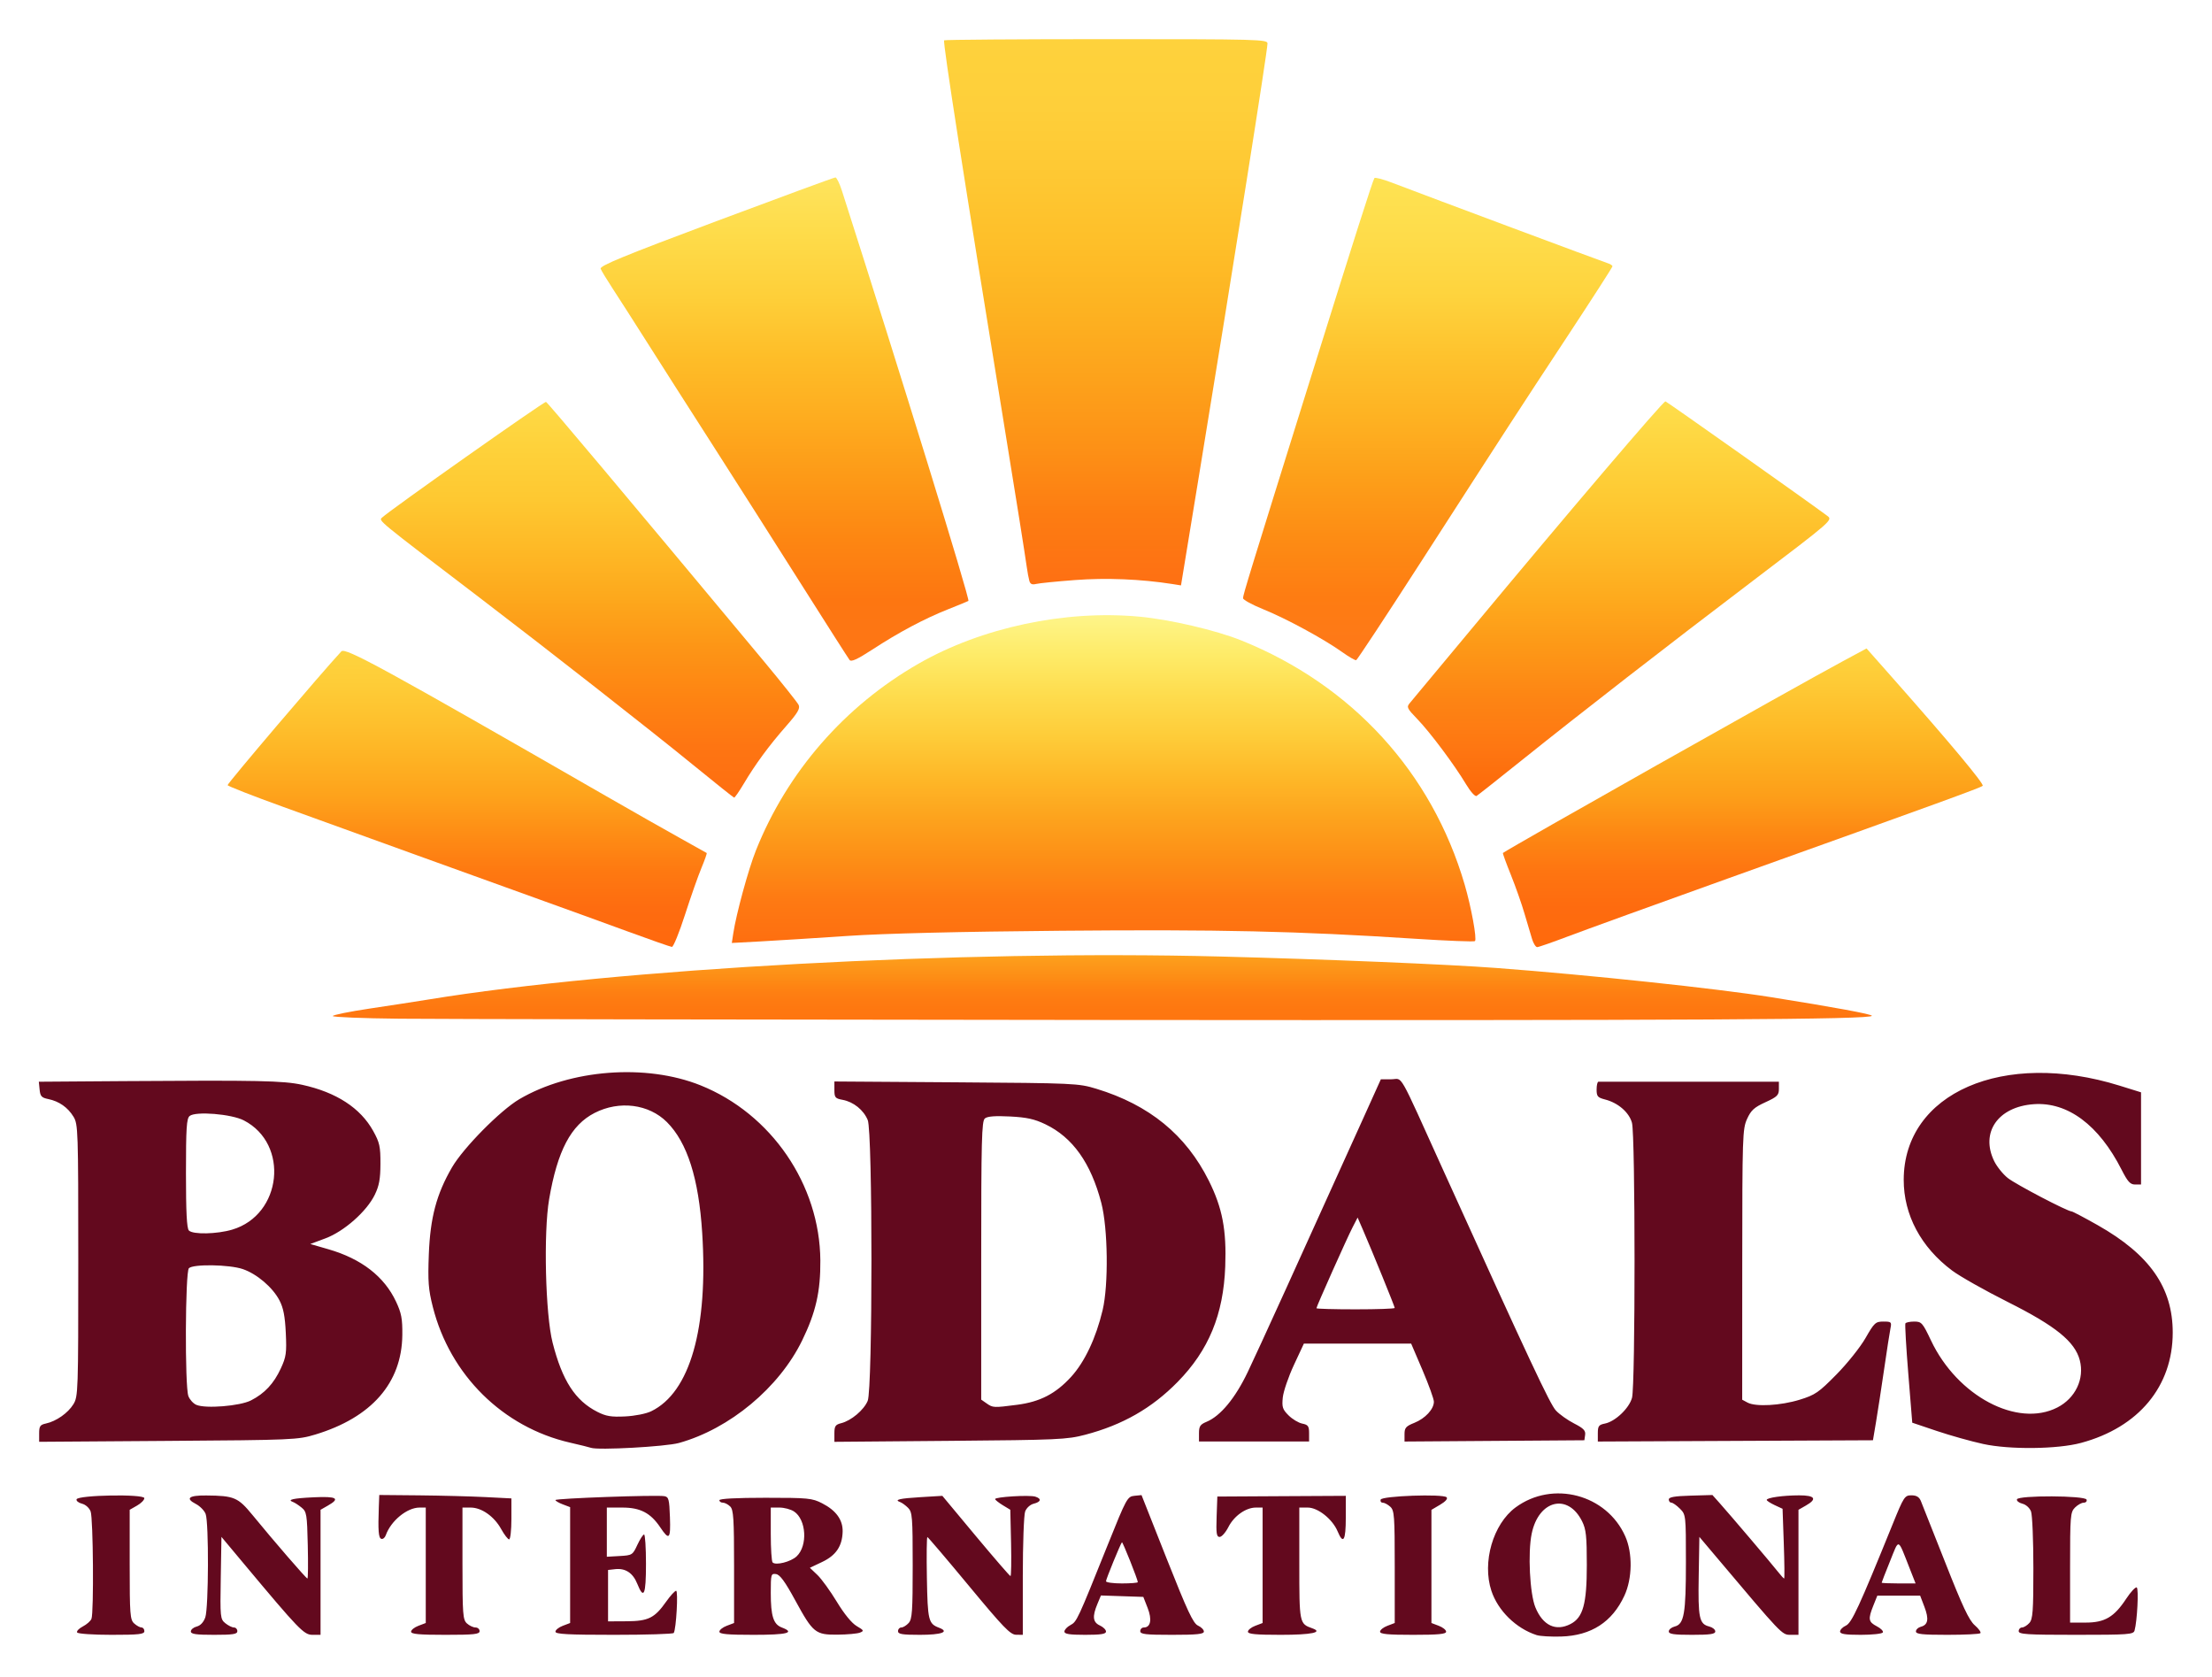
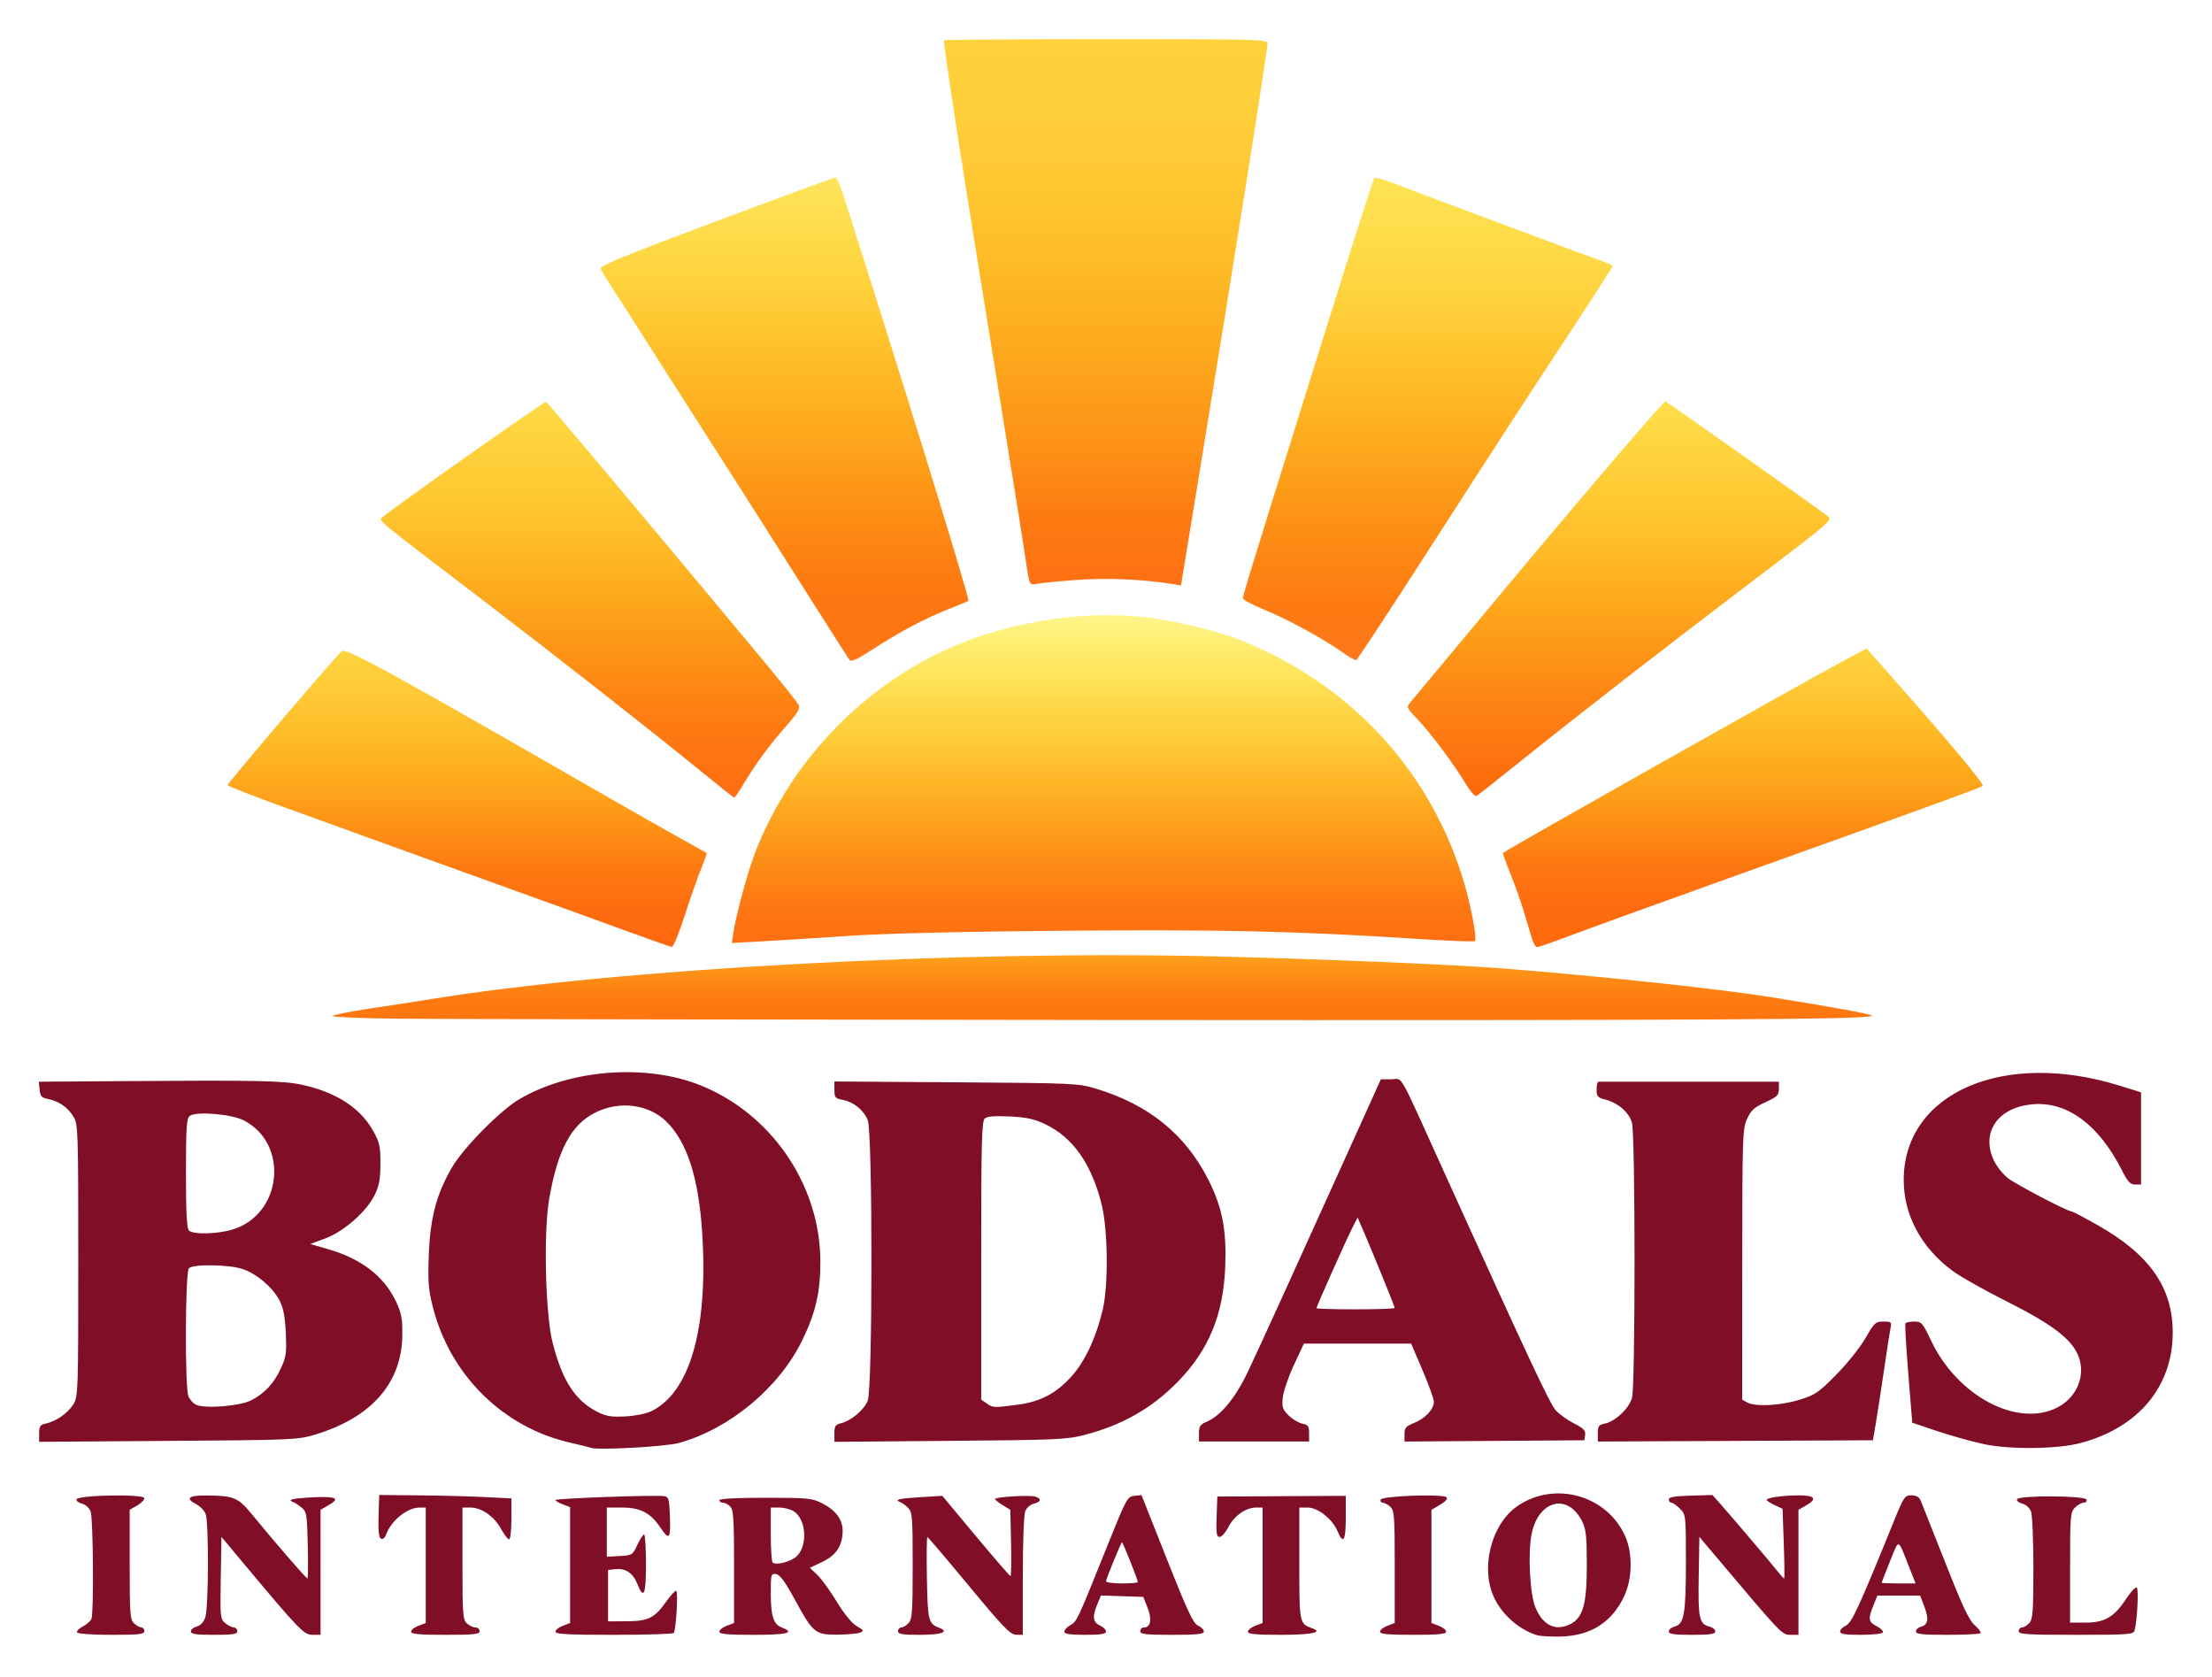
<svg xmlns="http://www.w3.org/2000/svg" width="904" height="685" viewBox="316 74 904 685" role="img" aria-labelledby="title desc">
  <defs>
    <linearGradient id="sun-0" gradientUnits="userSpaceOnUse" x1="0" y1="90" x2="0" y2="312">
      <stop offset="0%" stop-color="#fed23c" />
      <stop offset="12.5%" stop-color="#fecf3a" />
      <stop offset="25%" stop-color="#fec833" />
      <stop offset="37.5%" stop-color="#febf29" />
      <stop offset="50%" stop-color="#fdb221" />
      <stop offset="62.5%" stop-color="#fda21b" />
      <stop offset="75%" stop-color="#fd9116" />
      <stop offset="87.5%" stop-color="#fd7c12" />
      <stop offset="100%" stop-color="#fe7013" />
    </linearGradient>
    <linearGradient id="sun-1" gradientUnits="userSpaceOnUse" x1="0" y1="146" x2="0" y2="344">
      <stop offset="0%" stop-color="#fee45d" />
      <stop offset="12.5%" stop-color="#fedb49" />
      <stop offset="25%" stop-color="#fecf39" />
      <stop offset="37.5%" stop-color="#febd28" />
      <stop offset="50%" stop-color="#feac1f" />
      <stop offset="62.5%" stop-color="#fd9917" />
      <stop offset="75%" stop-color="#fd8612" />
      <stop offset="87.5%" stop-color="#fd7611" />
      <stop offset="100%" stop-color="#fe7616" />
    </linearGradient>
    <linearGradient id="sun-2" gradientUnits="userSpaceOnUse" x1="0" y1="146" x2="0" y2="343">
      <stop offset="0%" stop-color="#fee353" />
      <stop offset="12.5%" stop-color="#fedc4a" />
      <stop offset="25%" stop-color="#fed33d" />
      <stop offset="37.5%" stop-color="#fec22d" />
      <stop offset="50%" stop-color="#feb222" />
      <stop offset="62.5%" stop-color="#fd9f19" />
      <stop offset="75%" stop-color="#fd8c14" />
      <stop offset="87.5%" stop-color="#fe7c12" />
      <stop offset="100%" stop-color="#fe781a" />
    </linearGradient>
    <linearGradient id="sun-3" gradientUnits="userSpaceOnUse" x1="0" y1="238" x2="0" y2="399">
      <stop offset="0%" stop-color="#feda46" />
      <stop offset="12.5%" stop-color="#fed13a" />
      <stop offset="25%" stop-color="#fec831" />
      <stop offset="37.5%" stop-color="#feb926" />
      <stop offset="50%" stop-color="#fda81c" />
      <stop offset="62.5%" stop-color="#fd9516" />
      <stop offset="75%" stop-color="#fe8412" />
      <stop offset="87.5%" stop-color="#fe7512" />
      <stop offset="100%" stop-color="#fe6e11" />
    </linearGradient>
    <linearGradient id="sun-4" gradientUnits="userSpaceOnUse" x1="0" y1="238" x2="0" y2="399">
      <stop offset="0%" stop-color="#fede4c" />
      <stop offset="12.5%" stop-color="#fed43e" />
      <stop offset="25%" stop-color="#fec932" />
      <stop offset="37.5%" stop-color="#febb28" />
      <stop offset="50%" stop-color="#feaa1d" />
      <stop offset="62.5%" stop-color="#fd9817" />
      <stop offset="75%" stop-color="#fd8514" />
      <stop offset="87.5%" stop-color="#fe7712" />
      <stop offset="100%" stop-color="#fc680a" />
    </linearGradient>
    <linearGradient id="sun-5" gradientUnits="userSpaceOnUse" x1="0" y1="325" x2="0" y2="458">
      <stop offset="0%" stop-color="#fef58a" />
      <stop offset="12.5%" stop-color="#feeb68" />
      <stop offset="25%" stop-color="#fedc4d" />
      <stop offset="37.5%" stop-color="#fecc39" />
      <stop offset="50%" stop-color="#feb828" />
      <stop offset="62.5%" stop-color="#fda31d" />
      <stop offset="75%" stop-color="#fd8f16" />
      <stop offset="87.5%" stop-color="#fe7a13" />
      <stop offset="100%" stop-color="#fe6f10" />
    </linearGradient>
    <linearGradient id="sun-6" gradientUnits="userSpaceOnUse" x1="0" y1="339" x2="0" y2="460">
      <stop offset="0%" stop-color="#fdd43f" />
      <stop offset="12.5%" stop-color="#fecc37" />
      <stop offset="25%" stop-color="#fec02d" />
      <stop offset="37.5%" stop-color="#feb223" />
      <stop offset="50%" stop-color="#fea21b" />
      <stop offset="62.5%" stop-color="#fe8d15" />
      <stop offset="75%" stop-color="#fe7911" />
      <stop offset="87.5%" stop-color="#fe6c10" />
      <stop offset="100%" stop-color="#ff680d" />
    </linearGradient>
    <linearGradient id="sun-7" gradientUnits="userSpaceOnUse" x1="0" y1="339" x2="0" y2="460">
      <stop offset="0%" stop-color="#fed43e" />
      <stop offset="12.5%" stop-color="#fec935" />
      <stop offset="25%" stop-color="#febc29" />
      <stop offset="37.5%" stop-color="#fdae1f" />
      <stop offset="50%" stop-color="#fd9e19" />
      <stop offset="62.5%" stop-color="#fd8813" />
      <stop offset="75%" stop-color="#fe7511" />
      <stop offset="87.5%" stop-color="#fe6b0f" />
      <stop offset="100%" stop-color="#ff6a0c" />
    </linearGradient>
    <linearGradient id="sun-8" gradientUnits="userSpaceOnUse" x1="0" y1="464" x2="0" y2="490">
      <stop offset="0%" stop-color="#fda31d" />
      <stop offset="12.5%" stop-color="#fd9a1a" />
      <stop offset="25%" stop-color="#fd9318" />
      <stop offset="37.5%" stop-color="#fd8c15" />
      <stop offset="50%" stop-color="#fe8413" />
      <stop offset="62.5%" stop-color="#fe7e12" />
      <stop offset="75%" stop-color="#fe7a11" />
      <stop offset="87.5%" stop-color="#fe7710" />
      <stop offset="100%" stop-color="#fe7610" />
    </linearGradient>
  </defs>
  <g id="sun">
    <path d="M736.67 311.33C736.38 310.33 735.89 307.7 735.59 305.5C734.75 299.57 731.46 278.89 726.51 248.5C709.87 146.42 701.24 91.1 701.85 90.48C702.12 90.22 731.96 90 768.17 90C830.2 90 834 90.1 834 91.75C834 94.77 820.21 181.77 806.33 266.35L798.65 313.2 795.07 312.63C782.35 310.63 768.1 310.04 755.36 311.01C747.81 311.58 740.64 312.3 739.41 312.61C737.81 313.01 737.04 312.66 736.67 311.33Z" fill="url(#sun-0)" />
    <path d="M663.21 343.68C662.7 343.03 653.6 328.77 642.99 312C632.38 295.23 616.19 269.8 607.03 255.5C597.86 241.2 585.93 222.53 580.53 214C575.12 205.47 568.76 195.54 566.38 191.91C564.01 188.29 561.8 184.65 561.48 183.82C561.02 182.62 570.74 178.62 608.7 164.4C634.99 154.56 656.91 146.5 657.42 146.5C657.92 146.5 659.13 148.97 660.1 152C683.89 226.27 712.47 318.91 711.77 319.53C711.62 319.66 707.9 321.2 703.5 322.94C693.75 326.81 683.33 332.35 672.38 339.5C666.37 343.41 663.88 344.55 663.21 343.68Z" fill="url(#sun-1)" />
    <path d="M864.5 340.43C856.99 335.07 841.54 326.69 832.25 322.94C827.71 321.1 824 319.07 824 318.42C824 317.08 826.59 308.66 851.94 227.5C869.62 170.92 876.85 148.25 877.68 146.77C877.9 146.38 881.11 147.2 884.79 148.61C900.51 154.62 970.69 180.81 972.75 181.44C973.99 181.82 974.99 182.44 974.98 182.82C974.97 183.19 966.66 196.1 956.52 211.5C936.32 242.16 933.01 247.27 896.13 304.5C882.31 325.95 870.66 343.61 870.25 343.75C869.83 343.89 867.25 342.39 864.5 340.43Z" fill="url(#sun-2)" />
    <path d="M599 386.34C582 372.46 539.31 339.03 512 318.21C469.56 285.87 470.74 286.83 472.16 285.47C475.23 282.52 538.4 237.97 539.14 238.22C539.83 238.46 570.42 274.87 627.89 343.84C635.37 352.83 641.89 361.02 642.38 362.03C643.07 363.5 642.03 365.28 637.28 370.69C630.27 378.68 624.7 386.25 619.95 394.25C618.07 397.41 616.3 399.96 616.02 399.91C615.73 399.85 608.08 393.75 599 386.34Z" fill="url(#sun-3)" />
    <path d="M915.17 394.49C910.43 386.56 900.42 373.17 895.2 367.78C891.01 363.45 890.76 362.91 892.15 361.28C892.99 360.3 903.96 347.12 916.53 332C957.07 283.24 995.62 238 996.63 238C997.05 238 1056.19 279.83 1062.78 284.78C1065.06 286.49 1064.97 286.58 1032.79 311C996.36 338.65 962.58 364.88 937.5 384.97C928.15 392.46 920.03 398.88 919.45 399.23C918.86 399.59 916.96 397.49 915.17 394.49Z" fill="url(#sun-4)" />
    <path d="M615.67 455.4C616.89 447.37 621.85 429.2 624.93 421.49C637.72 389.44 661.19 362.49 691.39 345.18C717.13 330.42 751.23 323.15 781.58 325.96C794.13 327.12 812.94 331.51 823.32 335.69C868.56 353.92 901.19 389.61 914.59 435.49C917.29 444.74 919.65 457.68 918.79 458.54C918.47 458.86 907.47 458.43 894.35 457.58C846.14 454.45 814.57 453.74 749.5 454.31C708.2 454.67 677.34 455.42 662.5 456.42C649.85 457.28 634 458.27 627.29 458.64L615.08 459.3 615.67 455.4Z" fill="url(#sun-5)" />
    <path d="M572.5 454.59C563.15 451.16 546.95 445.29 536.5 441.54C526.05 437.79 503.32 429.59 486 423.32C468.68 417.05 444.27 408.23 431.77 403.71C419.27 399.2 409.03 395.19 409.02 394.81C409 394.02 447.35 348.93 455.51 340.15C457.11 338.44 472.73 346.98 563.5 399.17C574.5 405.5 588.23 413.29 594 416.49C599.77 419.69 604.64 422.41 604.81 422.54C604.98 422.68 604.01 425.42 602.67 428.64C601.32 431.86 598.3 440.46 595.95 447.75C593.61 455.04 591.19 460.96 590.59 460.91C589.99 460.86 581.85 458.02 572.5 454.59Z" fill="url(#sun-6)" />
    <path d="M942.14 457.75C941.58 455.96 940.19 451.27 939.04 447.33C937.9 443.38 935.38 436.24 933.45 431.44C931.52 426.65 930.06 422.64 930.22 422.53C933.52 420.14 1048.9 355.06 1069.16 344.16L1078.82 338.96 1089.23 350.73C1112.91 377.5 1127.01 394.39 1126.28 395.09C1125.46 395.87 1109.18 401.79 1022 433.01C992.58 443.55 963.28 454.16 956.89 456.59C950.5 459.01 944.8 461 944.22 461C943.63 461 942.7 459.54 942.14 457.75Z" fill="url(#sun-7)" />
    <path d="M479.25 490.25C464.26 490.1 452 489.6 452 489.16C452 488.72 458.86 487.33 467.25 486.08C475.64 484.83 486.32 483.18 491 482.42C568.35 469.75 709 462.12 814.76 464.84C857.51 465.94 907.49 468.01 927.5 469.52C965.78 472.4 1017.47 477.89 1039.74 481.44C1065.58 485.55 1081 488.4 1081 489.05C1081 490.59 1009.5 490.98 766.59 490.77C623.54 490.64 494.24 490.41 479.25 490.25Z" fill="url(#sun-8)" />
  </g>
  <g id="wordmark">
-     <path d="M943.99 742.11C935.6 739.4 928.21 732.17 925.51 724.04C921.64 712.37 926.17 696.73 935.4 689.93C950.56 678.77 972.63 684.61 980.22 701.77C983.27 708.65 983.11 718.99 979.86 726C974.86 736.8 966.31 742.32 954 742.7C949.88 742.82 945.37 742.56 943.99 742.11ZM957.87 737.57C962.97 734.93 964.5 729.37 964.5 713.53C964.5 701.7 964.2 698.89 962.58 695.63C956.79 683.98 944.82 686.89 941.97 700.66C940.35 708.45 941.19 725.19 943.48 730.77C946.53 738.2 951.82 740.7 957.87 737.57ZM347.53 741.04C347.2 740.52 348.24 739.41 349.85 738.58C351.45 737.75 353.04 736.35 353.38 735.46C354.39 732.82 354.09 694.36 353.04 691.59C352.48 690.13 350.98 688.78 349.49 688.41C348.07 688.05 347.08 687.25 347.29 686.63C347.88 684.86 375 684.4 374.99 686.16C374.99 686.9 373.64 688.27 371.99 689.2L369 690.91 369 713.3C369 733.72 369.16 735.84 370.83 737.35C371.83 738.26 373.18 739 373.83 739C374.47 739 375 739.67 375 740.5C375 741.76 372.84 742 361.56 742C354.08 742 347.86 741.58 347.53 741.04ZM394 740.61C394 739.84 395.08 738.95 396.4 738.61C397.92 738.23 399.2 736.85 399.9 734.86C401.26 730.95 401.38 696.13 400.04 692.61C399.52 691.23 397.7 689.38 396.01 688.51C391.62 686.23 393.16 684.99 400.31 685.06C411.7 685.16 413.26 685.82 419.16 693.01C428.05 703.86 441.15 719 441.64 719C441.89 719 441.96 712.88 441.78 705.4C441.49 692.7 441.32 691.68 439.22 689.98C437.99 688.98 436.42 687.96 435.74 687.72C433.15 686.79 435.79 686.2 444.25 685.8C453.68 685.36 455.18 686.25 449.99 689.2L447 690.91 447 716.45L447 742 443.72 742C440.2 742 438.33 740.06 415.49 712.74L406.5 701.98 406.22 718.74C405.95 734.84 406.02 735.57 408.08 737.25C409.26 738.21 410.85 739 411.61 739C412.37 739 413 739.67 413 740.5C413 741.73 411.28 742 403.5 742C396.05 742 394 741.7 394 740.61ZM484 740.72C484 740.01 485.35 738.93 487 738.31L490 737.17 490 713.59L490 690 487.45 690C482.35 690 475.73 695.43 473.65 701.33C473.29 702.34 472.47 702.99 471.83 702.78C470.69 702.4 470.46 699.45 470.82 689.68L471 684.86 487.25 685.01C496.19 685.1 508.34 685.41 514.25 685.71L525 686.26 525 694.63C525 699.23 524.58 703 524.07 703C523.57 703 522.1 701.1 520.82 698.79C517.98 693.63 512.83 690 508.35 690L505 690 505 712.85C505 733.71 505.16 735.83 506.83 737.35C507.83 738.26 509.41 739 510.33 739C511.25 739 512 739.67 512 740.5C512 741.76 509.78 742 498 742C487.29 742 484 741.7 484 740.72ZM543 740.72C543 740.01 544.35 738.93 546 738.31L549 737.17 549 713.5L549 689.83 546 688.69C544.35 688.07 543 687.28 543 686.93C543 686.24 584.22 684.77 587.5 685.34C589.28 685.65 589.53 686.59 589.79 693.94C590.11 702.95 589.51 703.57 585.79 698.02C581.88 692.2 577.65 690 570.35 690L564 690 564 700.05L564 710.1 569.25 709.8C574.35 709.51 574.56 709.38 576.47 705.25C577.56 702.91 578.8 701 579.22 701C579.65 701 580 706.4 580 713C580 725.76 579.11 727.8 576.44 721.14C574.67 716.72 571.6 714.69 567.41 715.17L564.5 715.5 564.5 726L564.5 736.5 572.11 736.46C580.99 736.4 583.53 735.14 588.26 728.43C589.98 725.99 591.81 724 592.32 724C593.23 724 592.35 739.62 591.35 741.24C591.09 741.66 580.11 742 566.94 742C548.15 742 543 741.72 543 740.72ZM610 740.72C610 740.01 611.35 738.93 613 738.31L616 737.17 616 714.16C616 694.57 615.77 690.91 614.43 689.57C613.56 688.71 612.21 688 611.43 688C610.64 688 610 687.55 610 687C610 686.37 616.93 686 628.79 686C646.3 686 647.88 686.15 651.98 688.25C657.69 691.17 660.49 695.04 660.37 699.84C660.21 705.76 657.67 709.53 652.01 712.22L646.98 714.61 650.07 717.55C651.76 719.17 655.33 724.1 658 728.5C661 733.46 664.09 737.23 666.11 738.42C669.07 740.15 669.2 740.41 667.44 741.1C666.37 741.52 662.29 741.89 658.36 741.93C649.24 742.02 648.27 741.24 641 727.91C636.83 720.25 634.76 717.42 633.16 717.18C631.1 716.88 631 717.23 631 724.87C631 734.33 632.07 737.69 635.48 738.99C641.12 741.14 637.83 742 624 742C613.29 742 610 741.7 610 740.72ZM641.57 709.93C646.17 705.61 645.54 694.89 640.48 691.58C639.16 690.71 636.48 690 634.54 690L631 690 631 700.83C631 706.79 631.34 712.01 631.75 712.42C633.05 713.73 639.19 712.17 641.57 709.93ZM683 740.5C683 739.67 683.61 739 684.35 739C685.08 739 686.43 738.18 687.35 737.17C688.78 735.59 689 732.43 689 713.67C689 693.81 688.84 691.84 687.12 690.12C686.09 689.09 684.63 688.03 683.88 687.76C681.23 686.82 683.57 686.26 692.31 685.74L701.12 685.21 714.78 701.61C722.3 710.62 728.68 718 728.97 718C729.26 718 729.36 711.91 729.2 704.45L728.89 690.9 725.87 689.07C724.21 688.06 722.78 686.93 722.68 686.55C722.44 685.65 736.71 684.77 739.12 685.54C741.75 686.37 741.46 687.67 738.46 688.42C737.02 688.78 735.51 690.15 734.96 691.59C734.43 692.99 734 704.9 734 718.07L734 742 731.25 741.97C728.91 741.94 726.05 738.97 712 722.02C702.92 711.06 695.27 702.08 695 702.05C694.73 702.02 694.63 709.52 694.8 718.7C695.11 736.15 695.43 737.45 699.77 739.1C704.18 740.78 700.89 742 691.94 742C684.66 742 683 741.72 683 740.5ZM751 740.67C751 739.94 752.1 738.75 753.45 738.03C756.09 736.62 756.34 736.06 768.81 705C776.35 686.23 776.75 685.49 779.58 685.2L782.52 684.91 792.85 711.02C801.29 732.32 803.63 737.33 805.6 738.23C806.92 738.83 808 739.92 808 740.66C808 741.71 805.2 742 795 742C784.11 742 782 741.76 782 740.5C782 739.67 782.66 739 783.46 739C786.25 739 786.88 735.76 785.01 731L783.25 726.5 774.59 726.21L765.93 725.92 764.47 729.43C762.34 734.52 762.62 736.87 765.5 738.18C766.88 738.81 768 739.92 768 740.66C768 741.67 765.94 742 759.5 742C753.09 742 751 741.67 751 740.67ZM781 720.47C781 719.44 774.8 703.87 774.51 704.18C773.89 704.87 768 719.26 768 720.1C768 720.6 770.92 721 774.5 721C778.08 721 781 720.76 781 720.47ZM826 740.72C826 740.01 827.35 738.93 829 738.31L832 737.17 832 713.59L832 690 829.25 690C825.14 690.01 820.34 693.41 818.02 697.96C816.89 700.18 815.28 702 814.44 702C813.18 702 812.97 700.59 813.21 693.75L813.5 685.5 839.75 685.35L866 685.21 866 694.1C866 703.53 864.97 705.26 862.66 699.73C860.58 694.75 854.63 690 850.47 690L847 690 847 712.85C847 737.34 847.02 737.46 852.31 739.34C856.93 740.98 852 742 839.44 742C829.18 742 826 741.7 826 740.72ZM880 740.72C880 740.01 881.35 738.93 883 738.31L886 737.17 886 714.24C886 693.3 885.84 691.17 884.17 689.65C883.17 688.74 881.78 688 881.09 688C880.4 688 880.02 687.44 880.25 686.75C880.75 685.23 905.74 684.34 907.2 685.8C907.77 686.37 906.76 687.53 904.56 688.83L901 690.93 901 714.05L901 737.17 904 738.31C905.65 738.93 907 740.01 907 740.72C907 741.7 903.81 742 893.5 742C883.19 742 880 741.7 880 740.72ZM998 740.61C998 739.84 999.08 738.95 1000.4 738.61C1004.27 737.64 1005 733.44 1005 712.31C1005 693.05 1004.98 692.89 1002.55 690.45C1001.2 689.1 999.62 688 999.05 688C998.47 688 998 687.41 998 686.69C998 685.73 1000.37 685.31 1006.92 685.13L1015.83 684.87 1018.79 688.18C1023.16 693.08 1040.16 713.09 1042.64 716.26C1043.82 717.77 1044.95 719 1045.14 719C1045.34 719 1045.28 712.59 1045 704.75L1044.5 690.5 1041.27 689C1039.5 688.17 1038.03 687.22 1038.02 686.88C1037.99 685.97 1044.68 685.02 1051.25 685.01C1057.81 685 1058.78 686.48 1053.99 689.2L1051 690.91 1051 716.45L1051 742 1047.72 742C1044.24 742 1044.33 742.09 1017.47 710.24L1010.5 701.98 1010.23 718.01C1009.93 735.17 1010.43 737.57 1014.53 738.6C1015.89 738.94 1017 739.84 1017 740.61C1017 741.7 1014.95 742 1007.5 742C1000.05 742 998 741.7 998 740.61ZM1068 740.66C1068 739.92 1069.07 738.83 1070.37 738.24C1072.76 737.15 1075.8 730.55 1089.51 696.75C1094.04 685.57 1094.41 685 1097.16 685C1099.2 685 1100.32 685.66 1100.99 687.25C1101.51 688.49 1106.02 699.85 1111 712.5C1118.04 730.4 1120.72 736.07 1123.03 738.08C1124.67 739.5 1125.71 740.96 1125.34 741.33C1124.97 741.7 1118.89 742 1111.83 742C1101.57 742 1099 741.72 1099 740.62C1099 739.86 1099.9 739 1100.99 738.71C1103.97 737.93 1104.39 735.58 1102.46 730.53L1100.73 726 1091.97 726L1083.22 726 1081.61 730.02C1079.37 735.6 1079.56 736.72 1083.03 738.52C1084.7 739.38 1085.8 740.52 1085.47 741.04C1085.15 741.57 1081.08 742 1076.44 742C1070.05 742 1068 741.67 1068 740.66ZM1096.4 714.75C1091.44 702.18 1092.24 702.46 1088.41 711.94C1086.53 716.59 1085 720.52 1085 720.69C1085 720.86 1088.12 721 1091.93 721L1098.86 721 1096.4 714.75ZM1141 740.5C1141 739.67 1141.61 739 1142.35 739C1143.08 739 1144.43 738.18 1145.35 737.17C1146.77 735.59 1147 732.51 1147 714.74C1147 703.4 1146.57 692.99 1146.04 691.59C1145.48 690.13 1143.98 688.78 1142.49 688.41C1141.07 688.05 1140.08 687.25 1140.29 686.63C1140.85 684.95 1168.17 685.06 1168.74 686.75C1168.98 687.44 1168.45 688 1167.58 688C1166.71 688 1165.1 688.9 1164 690C1162.12 691.88 1162 693.33 1162 714.5L1162 737 1168.35 737C1176.17 737 1179.99 734.76 1184.92 727.28C1186.8 724.43 1188.75 722.35 1189.25 722.65C1190.1 723.18 1189.43 736.4 1188.35 740.25C1187.91 741.85 1185.9 742 1164.43 742C1144.27 742 1141 741.79 1141 740.5ZM557.5 665.58C556.95 665.37 553.12 664.43 549 663.48C521.53 657.2 499.92 635.84 492.89 608.03C491.07 600.83 490.83 597.66 491.25 586.54C491.83 571.51 494.38 561.92 500.72 551C505.39 542.98 520.48 527.7 528.25 523.13C549.06 510.91 580.02 508.55 602.28 517.47C631.21 529.08 651.03 558.02 651.26 589C651.35 601.71 649.42 610.23 643.84 621.68C634.44 641 614.22 657.83 593.5 663.6C588.03 665.12 560.34 666.64 557.5 665.58ZM582.15 650.64C598.01 642.93 605.47 616.78 602.97 577.7C601.55 555.48 596.87 540.82 588.56 532.5C581.17 525.12 569.12 523.58 559.02 528.74C549.34 533.69 543.82 544.15 540.42 564C538.08 577.66 538.89 611.06 541.84 622.63C545.79 638.13 551.07 646.29 560.11 650.88C563.69 652.7 565.79 653.04 571.5 652.76C575.5 652.56 580.07 651.66 582.15 650.64ZM1126.5 664.02C1121.55 662.94 1113 660.54 1107.5 658.69L1097.5 655.32 1095.89 635.41C1095 624.46 1094.47 615.16 1094.7 614.75C1094.93 614.34 1096.55 614 1098.31 614C1101.31 614.01 1101.72 614.48 1105.17 621.75C1115.93 644.46 1140.44 657.45 1156.79 649.11C1164.19 645.33 1167.97 637.36 1165.96 629.77C1163.94 622.15 1156.09 615.81 1136.55 606C1127.24 601.33 1117 595.55 1113.8 593.16C1101.05 583.65 1093.98 570.38 1094.01 556.04C1094.09 520.57 1134.79 502.85 1182.25 517.61L1191 520.33 1191 539.17L1191 558 1188.56 558C1186.59 558 1185.54 556.85 1183.04 551.93C1173.78 533.69 1161 524.18 1147.13 525.18C1132.54 526.24 1125.27 536.7 1130.98 548.43C1132.07 550.67 1134.57 553.78 1136.55 555.35C1139.84 557.96 1160.94 569 1162.64 569C1163.04 569 1167.84 571.53 1173.29 574.61C1194.56 586.66 1203.95 600.1 1203.95 618.5C1203.95 640.47 1190.02 657.24 1166.5 663.57C1156.87 666.17 1137.32 666.38 1126.5 664.02ZM332 659.69C332 656.75 332.4 656.17 334.75 655.66C338.97 654.76 343.8 651.37 346.01 647.76C347.93 644.61 347.99 642.62 347.99 589C347.99 535.75 347.91 533.37 346.04 530.3C343.72 526.49 340.13 523.98 335.72 523.08C332.99 522.53 332.45 521.94 332.19 519.21L331.87 516 366.69 515.75C421.56 515.36 431.78 515.57 439.5 517.26C453.45 520.31 463.32 526.73 468.53 536.14C471.14 540.85 471.5 542.47 471.48 549.5C471.46 555.77 470.95 558.52 469.16 562.2C465.85 569 456.62 577.15 449.03 579.99L442.81 582.31 450.21 584.45C463.69 588.34 473.03 595.57 477.85 605.85C480.06 610.56 480.49 612.83 480.42 619.5C480.22 639.07 467.86 653.2 444.85 660.16C437.73 662.31 435.84 662.4 384.75 662.76L332 663.13 332 659.69ZM418.56 646.22C424.15 643.37 427.9 639.35 430.76 633.16C432.96 628.4 433.18 626.81 432.8 618.66C432.48 611.86 431.82 608.43 430.22 605.36C427.45 600.03 421 594.53 415.21 592.55C409.7 590.68 394.96 590.44 393.2 592.2C391.69 593.71 391.5 640.56 392.99 644.46C393.53 645.89 394.99 647.49 396.24 648.03C400.01 649.66 414.06 648.52 418.56 646.22ZM410.91 576.43C431.27 570.39 434.34 541.44 415.65 531.8C410.58 529.18 395.92 527.99 393.5 530C392.25 531.04 392 534.91 392 553.42C392 569.34 392.34 575.94 393.2 576.8C394.89 578.49 404.66 578.29 410.91 576.43ZM657 659.68C657 656.74 657.41 656.11 659.75 655.53C663.87 654.5 669.03 650.16 670.61 646.4C672.65 641.51 672.66 536.52 670.62 531.64C668.9 527.52 664.83 524.25 660.4 523.41C657.32 522.84 657 522.46 657 519.34L657 515.9 706.75 516.24C755.14 516.58 756.71 516.65 764 518.86C785.69 525.45 800.69 537.71 810.05 556.5C815.57 567.58 817.29 576.58 816.73 591.5C816 611.13 809.98 625.72 797.28 638.66C786.74 649.4 774.77 656.24 759.5 660.25C752.04 662.21 748.31 662.37 704.25 662.74L657 663.14 657 659.68ZM731.72 648C741.05 646.79 747.45 643.48 753.73 636.6C759.27 630.54 763.9 620.76 766.62 609.33C769.08 598.99 768.8 575.93 766.08 565.5C761.82 549.19 754.36 538.71 743.2 533.37C738.74 531.24 735.6 530.55 728.75 530.2C722.66 529.89 719.54 530.13 718.5 531C717.2 532.08 717 539.78 717 589.07L717 645.89 719.22 647.44C721.79 649.24 722.08 649.25 731.72 648ZM806 659.62C806 656.79 806.5 656.04 809.07 654.97C814.78 652.61 820.82 645.31 825.93 634.62C830.12 625.88 847.58 587.51 873.22 530.75L880.33 515 884.59 515C889.54 515 886.82 510.22 906.21 553C941.13 630.03 949.45 647.75 951.86 650.34C953.31 651.91 956.67 654.29 959.31 655.64C963.15 657.6 964.06 658.55 963.81 660.3L963.5 662.5 926.75 662.76L890 663.02 890 660C890 657.41 890.57 656.76 894.02 655.38C898.48 653.59 902 649.78 902 646.74C902 645.64 899.91 639.86 897.36 633.87L892.71 623 870.79 623L848.87 623 844.79 631.75C842.55 636.56 840.51 642.53 840.25 645.01C839.85 648.94 840.15 649.88 842.6 652.32C844.14 653.87 846.66 655.38 848.2 655.69C850.6 656.17 851 656.73 851 659.62L851 663 828.5 663L806 663 806 659.62ZM886 608.44C886 607.86 876.82 585.31 873 576.5L870.83 571.5 868.77 575.49C866.47 579.95 854 607.85 854 608.55C854 608.8 861.2 609 870 609C878.8 609 886 608.75 886 608.44ZM969 659.63C969 656.7 969.38 656.17 971.92 655.67C976.13 654.82 981.78 649.46 982.97 645.17C984.36 640.15 984.35 537.79 982.95 532.77C981.77 528.51 977.29 524.63 972 523.27C968.92 522.48 968.5 521.99 968.5 519.19C968.5 517.43 968.84 516 969.25 516C969.66 516 986.42 516 1006.5 516L1043 516 1043 518.93C1043 521.5 1042.34 522.16 1037.47 524.39C1032.9 526.48 1031.6 527.66 1029.99 531.21C1028.14 535.29 1028.04 538.16 1028.02 590.71L1028 645.93 1030.2 647.11C1033.55 648.9 1043.7 648.34 1051.51 645.93C1057.84 643.97 1059.24 643.01 1066.51 635.63C1070.92 631.16 1076.27 624.46 1078.39 620.75C1081.99 614.47 1082.5 614 1085.71 614C1088.94 614 1089.12 614.17 1088.6 616.75C1088.28 618.26 1087.12 625.8 1086 633.5C1084.88 641.2 1083.39 650.88 1082.7 655L1081.44 662.5 1025.22 662.76L969 663.02 969 659.63Z" fill="#63091e" fill-rule="evenodd" />
+     <path d="M943.99 742.11C935.6 739.4 928.21 732.17 925.51 724.04C921.64 712.37 926.17 696.73 935.4 689.93C950.56 678.77 972.63 684.61 980.22 701.77C983.27 708.65 983.11 718.99 979.86 726C974.86 736.8 966.31 742.32 954 742.7C949.88 742.82 945.37 742.56 943.99 742.11ZM957.87 737.57C962.97 734.93 964.5 729.37 964.5 713.53C964.5 701.7 964.2 698.89 962.58 695.63C956.79 683.98 944.82 686.89 941.97 700.66C940.35 708.45 941.19 725.19 943.48 730.77C946.53 738.2 951.82 740.7 957.87 737.57ZM347.53 741.04C347.2 740.52 348.24 739.41 349.85 738.58C351.45 737.75 353.04 736.35 353.38 735.46C354.39 732.82 354.09 694.36 353.04 691.59C352.48 690.13 350.98 688.78 349.49 688.41C348.07 688.05 347.08 687.25 347.29 686.63C347.88 684.86 375 684.4 374.99 686.16C374.99 686.9 373.64 688.27 371.99 689.2L369 690.91 369 713.3C369 733.72 369.16 735.84 370.83 737.35C371.83 738.26 373.18 739 373.83 739C374.47 739 375 739.67 375 740.5C375 741.76 372.84 742 361.56 742C354.08 742 347.86 741.58 347.53 741.04ZM394 740.61C394 739.84 395.08 738.95 396.4 738.61C397.92 738.23 399.2 736.85 399.9 734.86C401.26 730.95 401.38 696.13 400.04 692.61C399.52 691.23 397.7 689.38 396.01 688.51C391.62 686.23 393.16 684.99 400.31 685.06C411.7 685.16 413.26 685.82 419.16 693.01C428.05 703.86 441.15 719 441.64 719C441.89 719 441.96 712.88 441.78 705.4C441.49 692.7 441.32 691.68 439.22 689.98C437.99 688.98 436.42 687.96 435.74 687.72C433.15 686.79 435.79 686.2 444.25 685.8C453.68 685.36 455.18 686.25 449.99 689.2L447 690.91 447 716.45L447 742 443.72 742C440.2 742 438.33 740.06 415.49 712.74L406.5 701.98 406.22 718.74C405.95 734.84 406.02 735.57 408.08 737.25C409.26 738.21 410.85 739 411.61 739C412.37 739 413 739.67 413 740.5C413 741.73 411.28 742 403.5 742C396.05 742 394 741.7 394 740.61ZM484 740.72C484 740.01 485.35 738.93 487 738.31L490 737.17 490 713.59L490 690 487.45 690C482.35 690 475.73 695.43 473.65 701.33C473.29 702.34 472.47 702.99 471.83 702.78C470.69 702.4 470.46 699.45 470.82 689.68L471 684.86 487.25 685.01C496.19 685.1 508.34 685.41 514.25 685.71L525 686.26 525 694.63C525 699.23 524.58 703 524.07 703C523.57 703 522.1 701.1 520.82 698.79C517.98 693.63 512.83 690 508.35 690L505 690 505 712.85C505 733.71 505.16 735.83 506.83 737.35C507.83 738.26 509.41 739 510.33 739C511.25 739 512 739.67 512 740.5C512 741.76 509.78 742 498 742C487.29 742 484 741.7 484 740.72ZM543 740.72C543 740.01 544.35 738.93 546 738.31L549 737.17 549 713.5L549 689.83 546 688.69C544.35 688.07 543 687.28 543 686.93C543 686.24 584.22 684.77 587.5 685.34C589.28 685.65 589.53 686.59 589.79 693.94C590.11 702.95 589.51 703.57 585.79 698.02C581.88 692.2 577.65 690 570.35 690L564 690 564 700.05L564 710.1 569.25 709.8C574.35 709.51 574.56 709.38 576.47 705.25C577.56 702.91 578.8 701 579.22 701C579.65 701 580 706.4 580 713C580 725.76 579.11 727.8 576.44 721.14C574.67 716.72 571.6 714.69 567.41 715.17L564.5 715.5 564.5 726L564.5 736.5 572.11 736.46C580.99 736.4 583.53 735.14 588.26 728.43C589.98 725.99 591.81 724 592.32 724C593.23 724 592.35 739.62 591.35 741.24C591.09 741.66 580.11 742 566.94 742C548.15 742 543 741.72 543 740.72ZM610 740.72C610 740.01 611.35 738.93 613 738.31L616 737.17 616 714.16C616 694.57 615.77 690.91 614.43 689.57C613.56 688.71 612.21 688 611.43 688C610.64 688 610 687.55 610 687C610 686.37 616.93 686 628.79 686C646.3 686 647.88 686.15 651.98 688.25C657.69 691.17 660.49 695.04 660.37 699.84C660.21 705.76 657.67 709.53 652.01 712.22L646.98 714.61 650.07 717.55C651.76 719.17 655.33 724.1 658 728.5C661 733.46 664.09 737.23 666.11 738.42C669.07 740.15 669.2 740.41 667.44 741.1C666.37 741.52 662.29 741.89 658.36 741.93C649.24 742.02 648.27 741.24 641 727.91C636.83 720.25 634.76 717.42 633.16 717.18C631.1 716.88 631 717.23 631 724.87C631 734.33 632.07 737.69 635.48 738.99C641.12 741.14 637.83 742 624 742C613.29 742 610 741.7 610 740.72ZM641.57 709.93C646.17 705.61 645.54 694.89 640.48 691.58C639.16 690.71 636.48 690 634.54 690L631 690 631 700.83C631 706.79 631.34 712.01 631.75 712.42C633.05 713.73 639.19 712.17 641.57 709.93ZM683 740.5C683 739.67 683.61 739 684.35 739C685.08 739 686.43 738.18 687.35 737.17C688.78 735.59 689 732.43 689 713.67C689 693.81 688.84 691.84 687.12 690.12C686.09 689.09 684.63 688.03 683.88 687.76C681.23 686.82 683.57 686.26 692.31 685.74L701.12 685.21 714.78 701.61C722.3 710.62 728.68 718 728.97 718C729.26 718 729.36 711.91 729.2 704.45L728.89 690.9 725.87 689.07C724.21 688.06 722.78 686.93 722.68 686.55C722.44 685.65 736.71 684.77 739.12 685.54C741.75 686.37 741.46 687.67 738.46 688.42C737.02 688.78 735.51 690.15 734.96 691.59C734.43 692.99 734 704.9 734 718.07L734 742 731.25 741.97C728.91 741.94 726.05 738.97 712 722.02C702.92 711.06 695.27 702.08 695 702.05C694.73 702.02 694.63 709.52 694.8 718.7C695.11 736.15 695.43 737.45 699.77 739.1C704.18 740.78 700.89 742 691.94 742C684.66 742 683 741.72 683 740.5ZM751 740.67C751 739.94 752.1 738.75 753.45 738.03C756.09 736.62 756.34 736.06 768.81 705C776.35 686.23 776.75 685.49 779.58 685.2L782.52 684.91 792.85 711.02C801.29 732.32 803.63 737.33 805.6 738.23C806.92 738.83 808 739.92 808 740.66C808 741.71 805.2 742 795 742C784.11 742 782 741.76 782 740.5C782 739.67 782.66 739 783.46 739C786.25 739 786.88 735.76 785.01 731L783.25 726.5 774.59 726.21L765.93 725.92 764.47 729.43C762.34 734.52 762.62 736.87 765.5 738.18C766.88 738.81 768 739.92 768 740.66C768 741.67 765.94 742 759.5 742C753.09 742 751 741.67 751 740.67ZM781 720.47C781 719.44 774.8 703.87 774.51 704.18C773.89 704.87 768 719.26 768 720.1C768 720.6 770.92 721 774.5 721C778.08 721 781 720.76 781 720.47ZM826 740.72C826 740.01 827.35 738.93 829 738.31L832 737.17 832 713.59L832 690 829.25 690C825.14 690.01 820.34 693.41 818.02 697.96C816.89 700.18 815.28 702 814.44 702C813.18 702 812.97 700.59 813.21 693.75L813.5 685.5 839.75 685.35L866 685.21 866 694.1C866 703.53 864.97 705.26 862.66 699.73C860.58 694.75 854.63 690 850.47 690L847 690 847 712.85C847 737.34 847.02 737.46 852.31 739.34C856.93 740.98 852 742 839.44 742C829.18 742 826 741.7 826 740.72ZM880 740.72C880 740.01 881.35 738.93 883 738.31L886 737.17 886 714.24C886 693.3 885.84 691.17 884.17 689.65C883.17 688.74 881.78 688 881.09 688C880.4 688 880.02 687.44 880.25 686.75C880.75 685.23 905.74 684.34 907.2 685.8C907.77 686.37 906.76 687.53 904.56 688.83L901 690.93 901 714.05L901 737.17 904 738.31C905.65 738.93 907 740.01 907 740.72C907 741.7 903.81 742 893.5 742C883.19 742 880 741.7 880 740.72ZM998 740.61C998 739.84 999.08 738.95 1000.4 738.61C1004.27 737.64 1005 733.44 1005 712.31C1005 693.05 1004.98 692.89 1002.55 690.45C1001.2 689.1 999.62 688 999.05 688C998.47 688 998 687.41 998 686.69C998 685.73 1000.37 685.31 1006.92 685.13L1015.83 684.87 1018.79 688.18C1023.16 693.08 1040.16 713.09 1042.64 716.26C1043.82 717.77 1044.95 719 1045.14 719C1045.34 719 1045.28 712.59 1045 704.75L1044.5 690.5 1041.27 689C1039.5 688.17 1038.03 687.22 1038.02 686.88C1037.99 685.97 1044.68 685.02 1051.25 685.01C1057.81 685 1058.78 686.48 1053.99 689.2L1051 690.91 1051 716.45L1051 742 1047.72 742C1044.24 742 1044.33 742.09 1017.47 710.24L1010.5 701.98 1010.23 718.01C1009.93 735.17 1010.43 737.57 1014.53 738.6C1015.89 738.94 1017 739.84 1017 740.61C1017 741.7 1014.95 742 1007.5 742C1000.05 742 998 741.7 998 740.61ZM1068 740.66C1068 739.92 1069.07 738.83 1070.37 738.24C1072.76 737.15 1075.8 730.55 1089.51 696.75C1094.04 685.57 1094.41 685 1097.16 685C1099.2 685 1100.32 685.66 1100.99 687.25C1101.51 688.49 1106.02 699.85 1111 712.5C1118.04 730.4 1120.72 736.07 1123.03 738.08C1124.67 739.5 1125.71 740.96 1125.34 741.33C1124.97 741.7 1118.89 742 1111.83 742C1101.57 742 1099 741.72 1099 740.62C1099 739.86 1099.9 739 1100.99 738.71C1103.97 737.93 1104.39 735.58 1102.46 730.53L1100.73 726 1091.97 726L1083.22 726 1081.61 730.02C1079.37 735.6 1079.56 736.72 1083.03 738.52C1084.7 739.38 1085.8 740.52 1085.47 741.04C1085.15 741.57 1081.08 742 1076.44 742C1070.05 742 1068 741.67 1068 740.66ZM1096.4 714.75C1091.44 702.18 1092.24 702.46 1088.41 711.94C1086.53 716.59 1085 720.52 1085 720.69C1085 720.86 1088.12 721 1091.93 721L1098.86 721 1096.4 714.75ZM1141 740.5C1141 739.67 1141.61 739 1142.35 739C1143.08 739 1144.43 738.18 1145.35 737.17C1146.77 735.59 1147 732.51 1147 714.74C1147 703.4 1146.57 692.99 1146.04 691.59C1145.48 690.13 1143.98 688.78 1142.49 688.41C1141.07 688.05 1140.08 687.25 1140.29 686.63C1140.85 684.95 1168.17 685.06 1168.74 686.75C1168.98 687.44 1168.45 688 1167.58 688C1166.71 688 1165.1 688.9 1164 690C1162.12 691.88 1162 693.33 1162 714.5L1162 737 1168.35 737C1176.17 737 1179.99 734.76 1184.92 727.28C1186.8 724.43 1188.75 722.35 1189.25 722.65C1190.1 723.18 1189.43 736.4 1188.35 740.25C1187.91 741.85 1185.9 742 1164.43 742C1144.27 742 1141 741.79 1141 740.5ZM557.5 665.58C556.95 665.37 553.12 664.43 549 663.48C521.53 657.2 499.92 635.84 492.89 608.03C491.07 600.83 490.83 597.66 491.25 586.54C491.83 571.51 494.38 561.92 500.72 551C505.39 542.98 520.48 527.7 528.25 523.13C549.06 510.91 580.02 508.55 602.28 517.47C631.21 529.08 651.03 558.02 651.26 589C651.35 601.71 649.42 610.23 643.84 621.68C634.44 641 614.22 657.83 593.5 663.6C588.03 665.12 560.34 666.64 557.5 665.58ZM582.15 650.64C598.01 642.93 605.47 616.78 602.97 577.7C601.55 555.48 596.87 540.82 588.56 532.5C581.17 525.12 569.12 523.58 559.02 528.74C549.34 533.69 543.82 544.15 540.42 564C538.08 577.66 538.89 611.06 541.84 622.63C545.79 638.13 551.07 646.29 560.11 650.88C563.69 652.7 565.79 653.04 571.5 652.76C575.5 652.56 580.07 651.66 582.15 650.64ZM1126.5 664.02C1121.55 662.94 1113 660.54 1107.5 658.69L1097.5 655.32 1095.89 635.41C1095 624.46 1094.47 615.16 1094.7 614.75C1094.93 614.34 1096.55 614 1098.31 614C1101.31 614.01 1101.72 614.48 1105.17 621.75C1115.93 644.46 1140.44 657.45 1156.79 649.11C1164.19 645.33 1167.97 637.36 1165.96 629.77C1163.94 622.15 1156.09 615.81 1136.55 606C1127.24 601.33 1117 595.55 1113.8 593.16C1101.05 583.65 1093.98 570.38 1094.01 556.04C1094.09 520.57 1134.79 502.85 1182.25 517.61L1191 520.33 1191 539.17L1191 558 1188.56 558C1186.59 558 1185.54 556.85 1183.04 551.93C1173.78 533.69 1161 524.18 1147.13 525.18C1132.54 526.24 1125.27 536.7 1130.98 548.43C1132.07 550.67 1134.57 553.78 1136.55 555.35C1139.84 557.96 1160.94 569 1162.64 569C1163.04 569 1167.84 571.53 1173.29 574.61C1194.56 586.66 1203.95 600.1 1203.95 618.5C1203.95 640.47 1190.02 657.24 1166.5 663.57C1156.87 666.17 1137.32 666.38 1126.5 664.02ZM332 659.69C332 656.75 332.4 656.17 334.75 655.66C338.97 654.76 343.8 651.37 346.01 647.76C347.93 644.61 347.99 642.62 347.99 589C347.99 535.75 347.91 533.37 346.04 530.3C343.72 526.49 340.13 523.98 335.72 523.08C332.99 522.53 332.45 521.94 332.19 519.21L331.87 516 366.69 515.75C421.56 515.36 431.78 515.57 439.5 517.26C453.45 520.31 463.32 526.73 468.53 536.14C471.14 540.85 471.5 542.47 471.48 549.5C471.46 555.77 470.95 558.52 469.16 562.2C465.85 569 456.62 577.15 449.03 579.99L442.81 582.31 450.21 584.45C463.69 588.34 473.03 595.57 477.85 605.85C480.06 610.56 480.49 612.83 480.42 619.5C480.22 639.07 467.86 653.2 444.85 660.16C437.73 662.31 435.84 662.4 384.75 662.76L332 663.13 332 659.69ZM418.56 646.22C424.15 643.37 427.9 639.35 430.76 633.16C432.96 628.4 433.18 626.81 432.8 618.66C432.48 611.86 431.82 608.43 430.22 605.36C427.45 600.03 421 594.53 415.21 592.55C409.7 590.68 394.96 590.44 393.2 592.2C391.69 593.71 391.5 640.56 392.99 644.46C393.53 645.89 394.99 647.49 396.24 648.03C400.01 649.66 414.06 648.52 418.56 646.22ZM410.91 576.43C431.27 570.39 434.34 541.44 415.65 531.8C410.58 529.18 395.92 527.99 393.5 530C392.25 531.04 392 534.91 392 553.42C392 569.34 392.34 575.94 393.2 576.8C394.89 578.49 404.66 578.29 410.91 576.43ZM657 659.68C657 656.74 657.41 656.11 659.75 655.53C663.87 654.5 669.03 650.16 670.61 646.4C672.65 641.51 672.66 536.52 670.62 531.64C668.9 527.52 664.83 524.25 660.4 523.41C657.32 522.84 657 522.46 657 519.34L657 515.9 706.75 516.24C755.14 516.58 756.71 516.65 764 518.86C785.69 525.45 800.69 537.71 810.05 556.5C815.57 567.58 817.29 576.58 816.73 591.5C816 611.13 809.98 625.72 797.28 638.66C786.74 649.4 774.77 656.24 759.5 660.25C752.04 662.21 748.31 662.37 704.25 662.74L657 663.14 657 659.68ZM731.72 648C741.05 646.79 747.45 643.48 753.73 636.6C759.27 630.54 763.9 620.76 766.62 609.33C769.08 598.99 768.8 575.93 766.08 565.5C761.82 549.19 754.36 538.71 743.2 533.37C738.74 531.24 735.6 530.55 728.75 530.2C722.66 529.89 719.54 530.13 718.5 531C717.2 532.08 717 539.78 717 589.07L717 645.89 719.22 647.44C721.79 649.24 722.08 649.25 731.72 648ZM806 659.62C806 656.79 806.5 656.04 809.07 654.97C814.78 652.61 820.82 645.31 825.93 634.62C830.12 625.88 847.58 587.51 873.22 530.75L880.33 515 884.59 515C889.54 515 886.82 510.22 906.21 553C941.13 630.03 949.45 647.75 951.86 650.34C953.31 651.91 956.67 654.29 959.31 655.64C963.15 657.6 964.06 658.55 963.81 660.3L963.5 662.5 926.75 662.76L890 663.02 890 660C890 657.41 890.57 656.76 894.02 655.38C898.48 653.59 902 649.78 902 646.74C902 645.64 899.91 639.86 897.36 633.87L892.71 623 870.79 623L848.87 623 844.79 631.75C842.55 636.56 840.51 642.53 840.25 645.01C839.85 648.94 840.15 649.88 842.6 652.32C844.14 653.87 846.66 655.38 848.2 655.69C850.6 656.17 851 656.73 851 659.62L851 663 828.5 663L806 663 806 659.62ZM886 608.44C886 607.86 876.82 585.31 873 576.5L870.83 571.5 868.77 575.49C866.47 579.95 854 607.85 854 608.55C854 608.8 861.2 609 870 609C878.8 609 886 608.75 886 608.44ZM969 659.63C969 656.7 969.38 656.17 971.92 655.67C976.13 654.82 981.78 649.46 982.97 645.17C984.36 640.15 984.35 537.79 982.95 532.77C981.77 528.51 977.29 524.63 972 523.27C968.92 522.48 968.5 521.99 968.5 519.19C968.5 517.43 968.84 516 969.25 516C969.66 516 986.42 516 1006.5 516L1043 516 1043 518.93C1043 521.5 1042.34 522.16 1037.47 524.39C1032.9 526.48 1031.6 527.66 1029.99 531.21C1028.14 535.29 1028.04 538.16 1028.02 590.71L1028 645.93 1030.2 647.11C1033.55 648.9 1043.7 648.34 1051.51 645.93C1057.84 643.97 1059.24 643.01 1066.51 635.63C1070.92 631.16 1076.27 624.46 1078.39 620.75C1081.99 614.47 1082.5 614 1085.71 614C1088.94 614 1089.12 614.17 1088.6 616.75C1088.28 618.26 1087.12 625.8 1086 633.5C1084.88 641.2 1083.39 650.88 1082.7 655L1081.44 662.5 1025.22 662.76L969 663.02 969 659.63Z" fill="#800e26" fill-rule="evenodd" />
  </g>
</svg>
